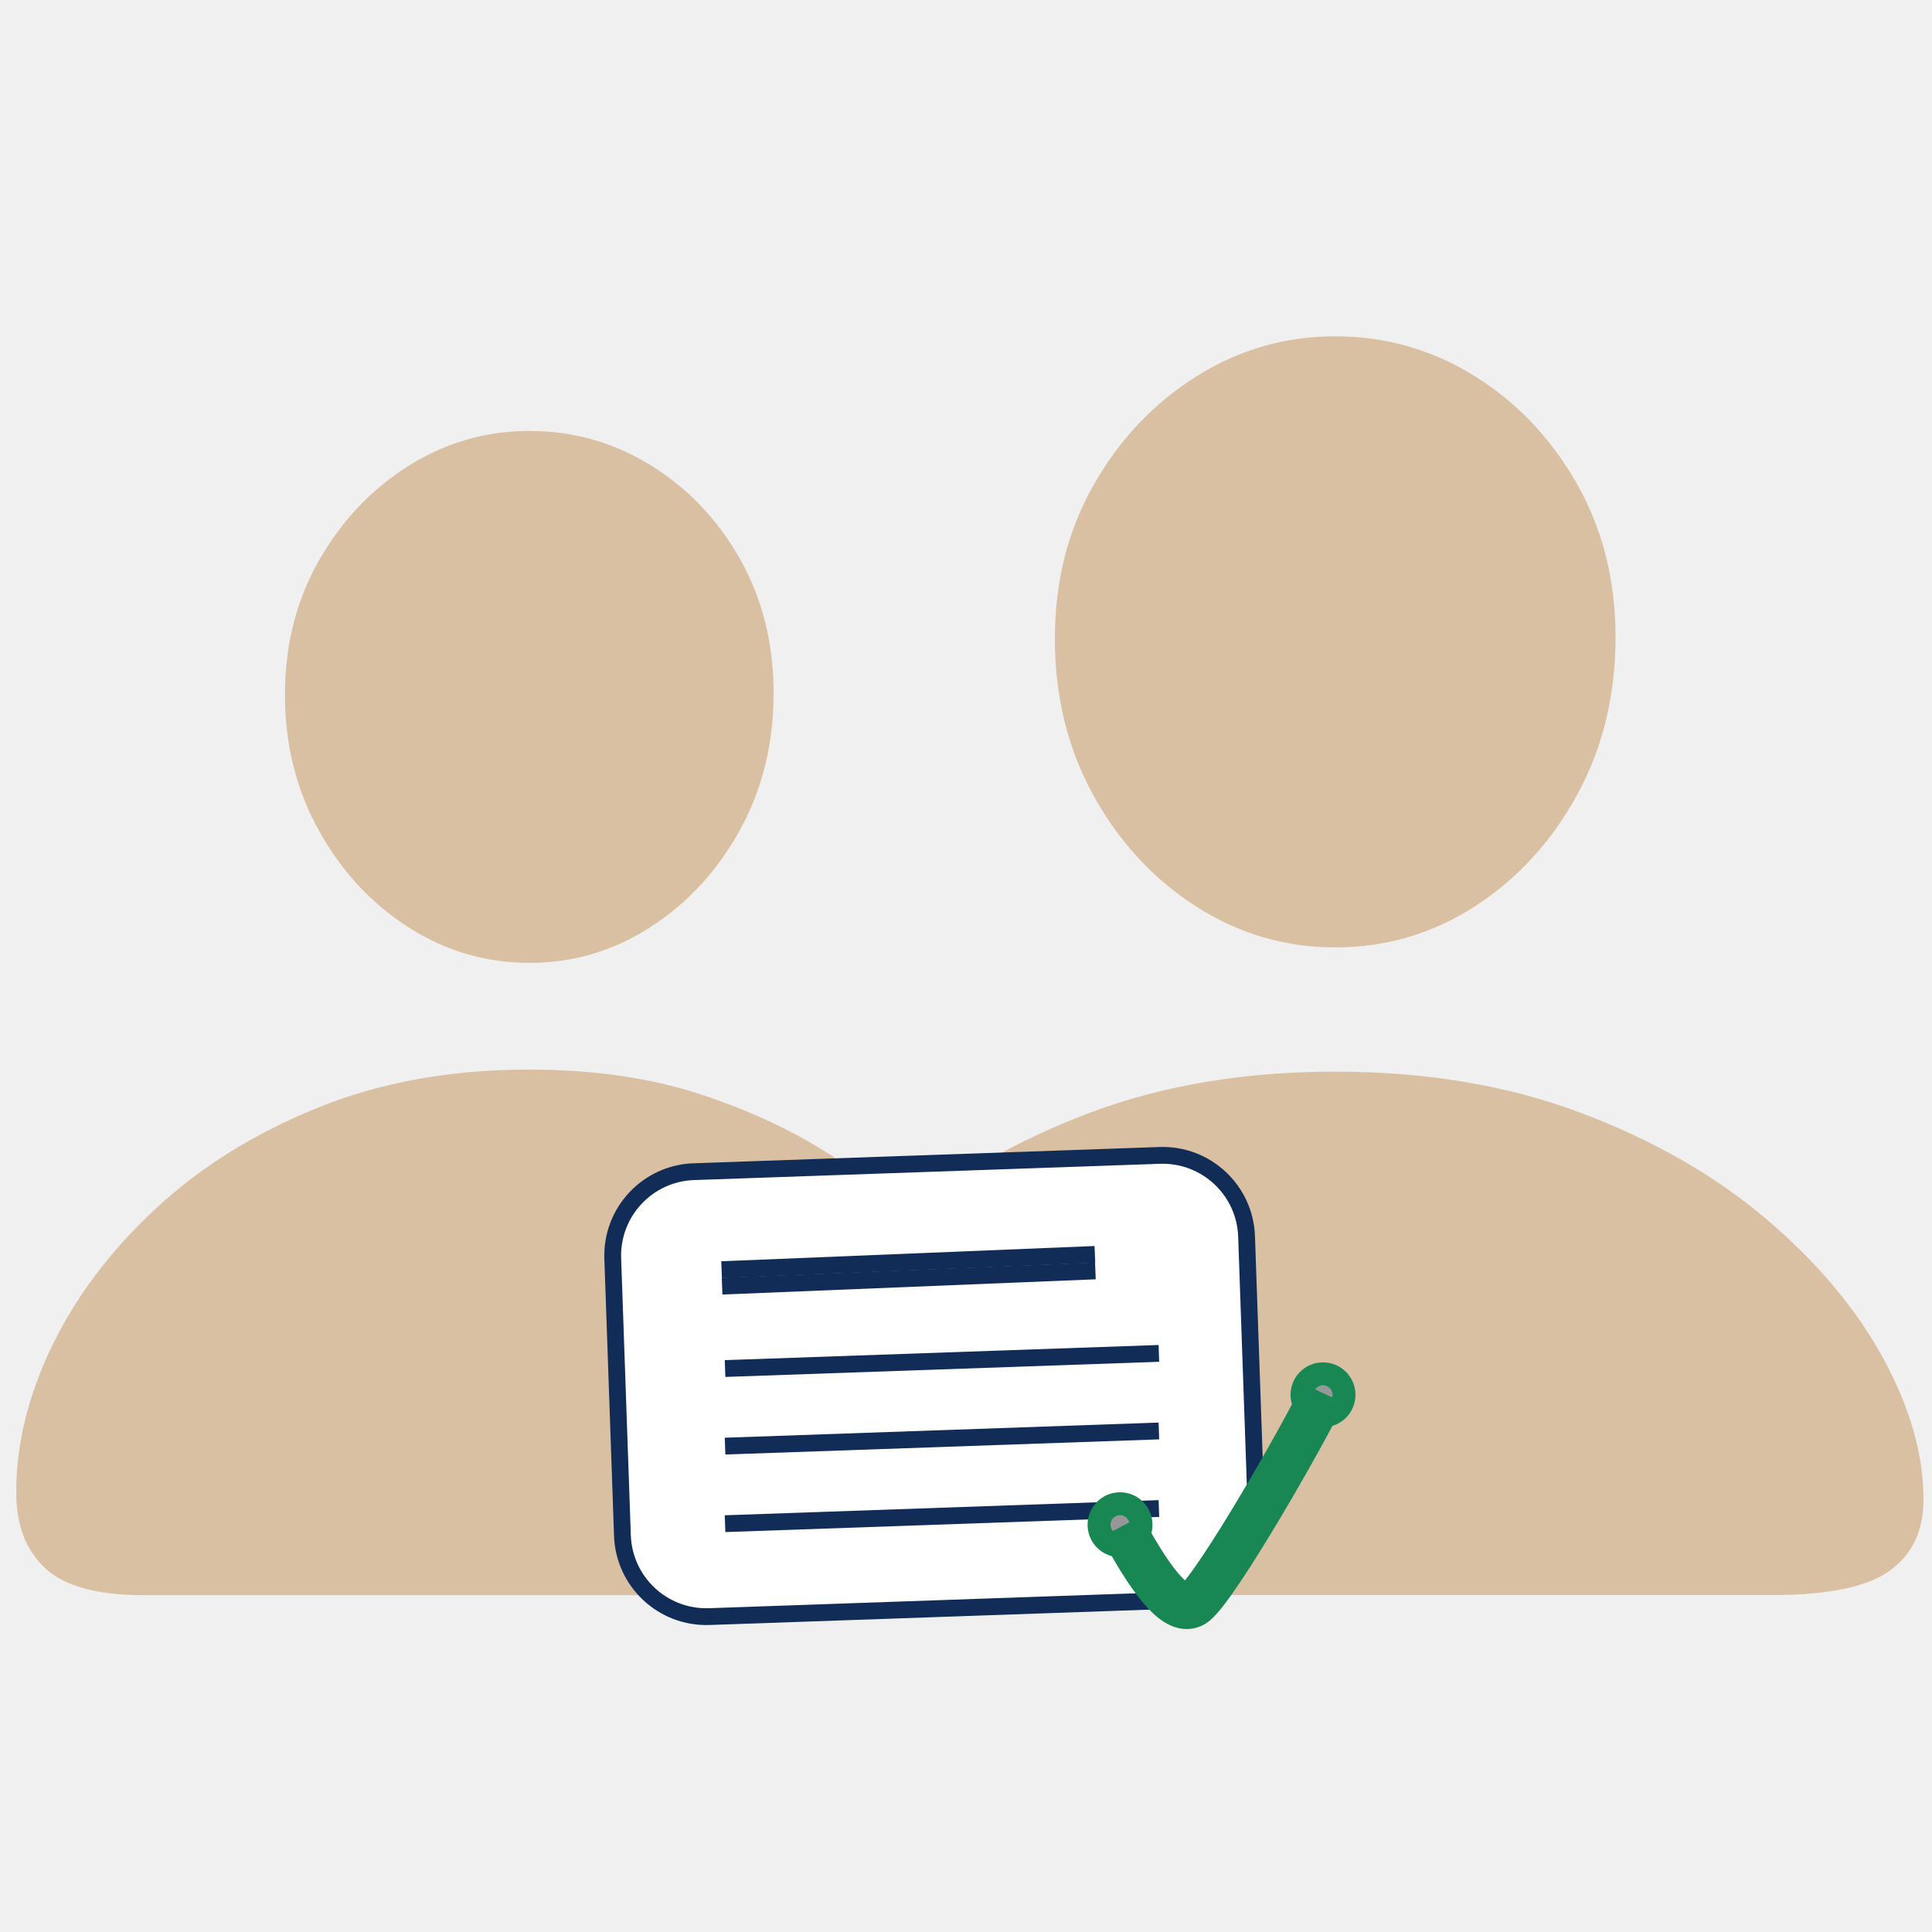
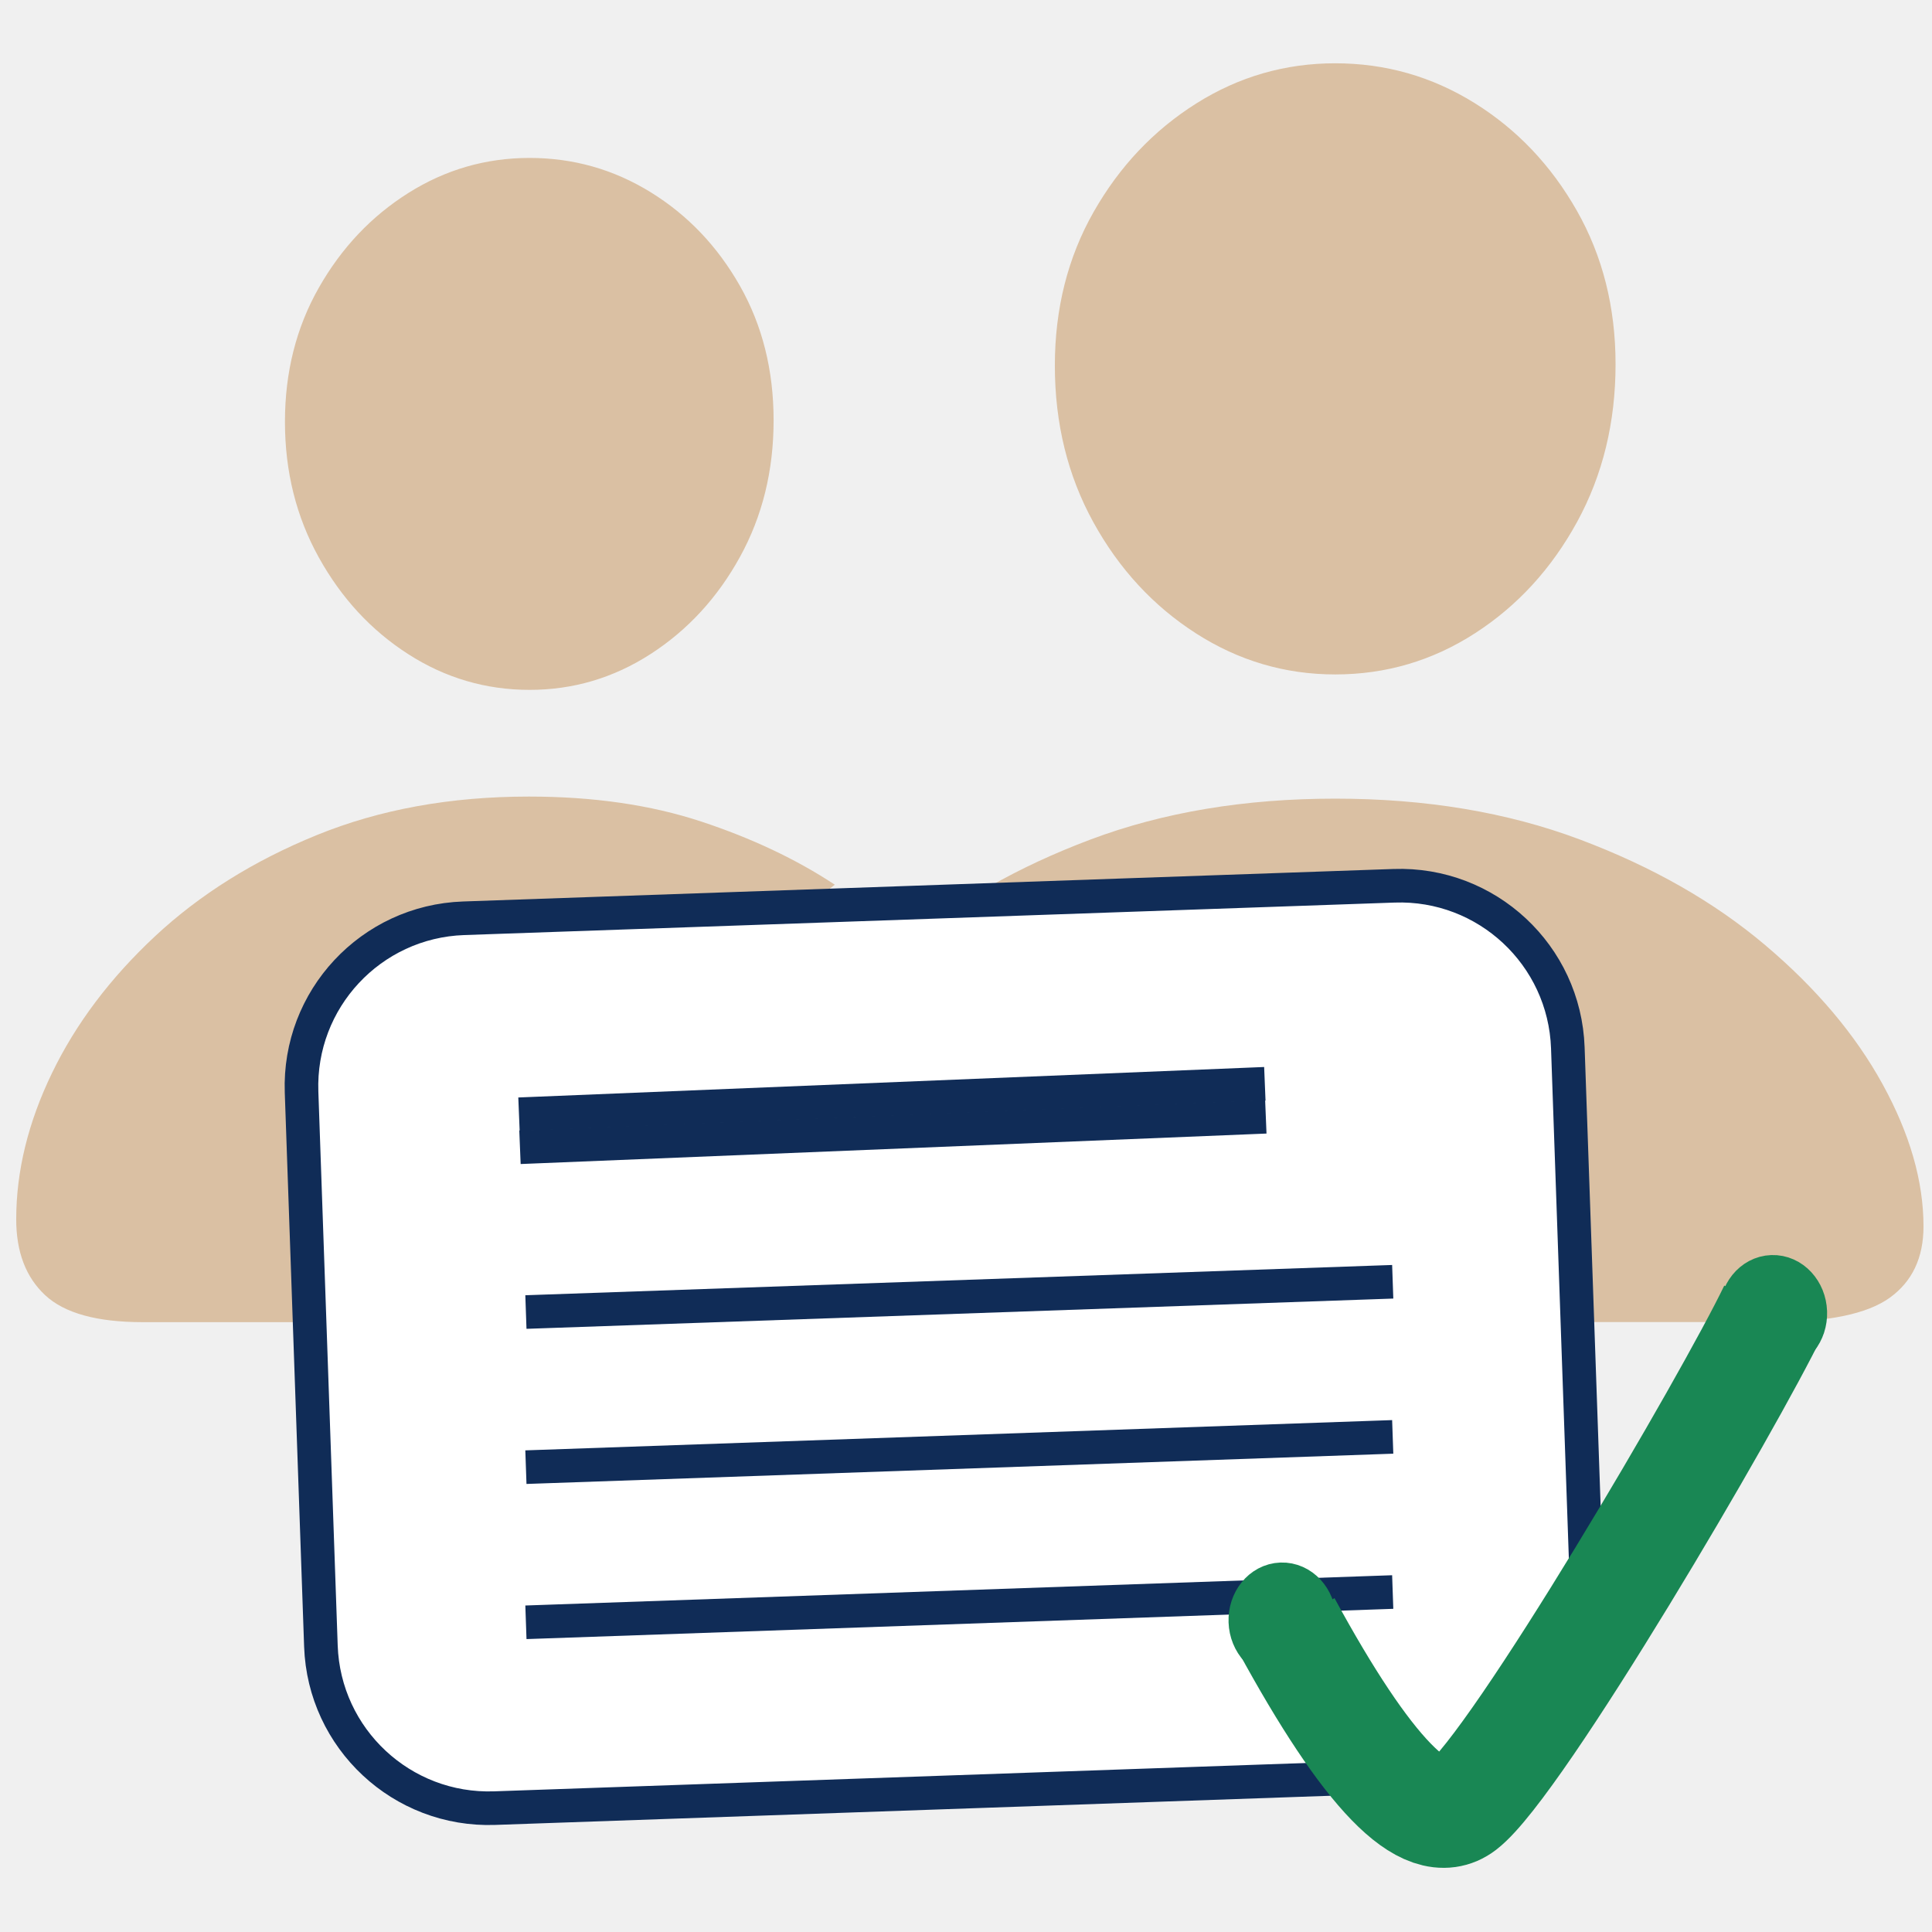
<svg xmlns="http://www.w3.org/2000/svg" width="92px" height="92px" viewBox="0 0 92 92" version="1.1">
  <g id="Artboard" stroke="none" stroke-width="1" fill="none" fill-rule="evenodd">
    <rect fill="#FFFFFF" opacity="0" x="0" y="0" width="92" height="92" />
-     <g id="􀉬" transform="translate(0.7722, 16.0137)" fill="#DAC0A3" fill-rule="nonzero">
+     <g id="􀉬" transform="translate(0.7722, 3.0137)" fill="#DAC0A3" fill-rule="nonzero">
      <path d="M41.979,59.942 C39.314,59.942 37.446,59.556 36.375,58.784 C35.303,58.012 34.767,56.88 34.767,55.388 C34.767,53.239 35.415,50.983 36.709,48.622 C38.004,46.26 39.874,44.05 42.319,41.992 C44.765,39.934 47.713,38.257 51.164,36.961 C54.615,35.665 58.497,35.017 62.809,35.017 C67.122,35.017 71.004,35.665 74.456,36.961 C77.908,38.257 80.851,39.934 83.285,41.992 C85.719,44.05 87.583,46.26 88.879,48.622 C90.175,50.983 90.823,53.239 90.823,55.388 C90.823,56.88 90.287,58.012 89.215,58.784 C88.144,59.556 86.275,59.942 83.61,59.942 L41.979,59.942 Z M62.809,29.102 C60.419,29.102 58.207,28.449 56.173,27.143 C54.139,25.836 52.512,24.072 51.29,21.85 C50.069,19.629 49.459,17.145 49.459,14.398 C49.459,11.684 50.075,9.243 51.306,7.077 C52.538,4.911 54.166,3.19 56.191,1.914 C58.216,0.638 60.422,0 62.809,0 C65.197,0 67.403,0.627 69.428,1.882 C71.452,3.137 73.081,4.847 74.312,7.012 C75.544,9.177 76.159,11.617 76.159,14.331 C76.159,17.102 75.549,19.603 74.33,21.835 C73.11,24.067 71.488,25.836 69.464,27.143 C67.441,28.449 65.222,29.102 62.809,29.102 Z M6.021,59.946 C3.843,59.946 2.296,59.518 1.377,58.661 C0.459,57.805 0,56.602 0,55.05 C0,52.755 0.568,50.432 1.705,48.082 C2.841,45.732 4.476,43.562 6.609,41.571 C8.743,39.581 11.311,37.974 14.313,36.752 C17.315,35.529 20.682,34.918 24.414,34.918 C27.48,34.918 30.214,35.314 32.618,36.107 C35.022,36.9 37.143,37.903 38.981,39.115 C37.137,40.543 35.533,42.188 34.168,44.049 C32.803,45.911 31.737,47.82 30.969,49.776 C30.2,51.733 29.809,53.604 29.796,55.388 C29.782,57.173 30.214,58.692 31.093,59.946 L6.021,59.946 Z M24.446,29.837 C22.363,29.837 20.439,29.272 18.675,28.141 C16.91,27.011 15.489,25.476 14.412,23.536 C13.335,21.597 12.797,19.442 12.797,17.07 C12.797,14.705 13.336,12.575 14.414,10.681 C15.492,8.786 16.914,7.283 18.678,6.173 C20.443,5.062 22.365,4.507 24.446,4.507 C26.527,4.507 28.449,5.052 30.214,6.141 C31.978,7.23 33.395,8.717 34.464,10.601 C35.532,12.485 36.066,14.619 36.066,17.003 C36.066,19.398 35.533,21.566 34.465,23.505 C33.398,25.444 31.982,26.984 30.217,28.125 C28.452,29.267 26.529,29.837 24.446,29.837 Z" id="Shape" />
    </g>
-     <g id="Task-Copy-3" transform="translate(46.5171, 65.9296) rotate(-2) translate(-46.5171, -65.9296)translate(28.9988, 54.9296)">
-       <rect id="Rectangle" stroke="#102C57" stroke-width="0.8" fill="#FFFFFF" x="0.4" y="0.4" width="30.2" height="21.2" rx="4" />
-       <line x1="5.964" y1="6.189" x2="22.941" y2="5.496" id="Line-Copy" stroke="#102C57" stroke-width="0.8" stroke-linecap="square" transform="translate(14.4528, 5.8424) rotate(2) translate(-14.4528, -5.8424)" />
-       <line x1="5.968" y1="5.404" x2="22.945" y2="4.71" id="Line-Copy-2" stroke="#102C57" stroke-width="0.8" stroke-linecap="square" transform="translate(14.4567, 5.0568) rotate(2) translate(-14.4567, -5.0568)" />
-       <line x1="5.962" y1="9.821" x2="25.833" y2="9.821" id="Line-2" stroke="#102C57" stroke-width="0.8" stroke-linecap="square" />
-       <line x1="5.833" y1="13.513" x2="25.704" y2="13.513" id="Line-2-Copy" stroke="#102C57" stroke-width="0.8" stroke-linecap="square" />
-       <line x1="5.704" y1="17.204" x2="25.576" y2="17.204" id="Line-2-Copy-3" stroke="#102C57" stroke-width="0.8" stroke-linecap="square" />
-       <g id="Checked" transform="translate(23.0367, 10.8959)" stroke="#198754">
-         <ellipse id="Oval" stroke-width="1.092" fill="#979797" cx="10.938" cy="1.169" rx="1" ry="1" />
-         <ellipse id="Oval-Copy" stroke-width="1.092" fill="#979797" cx="1.062" cy="7.015" rx="1" ry="1" />
-         <path d="M1.133,7.097 C2.628,10.156 3.744,11.417 4.481,10.88 C5.586,10.073 10.018,2.923 10.954,1.096" id="Path-3" stroke-width="2.184" />
+     <g id="Task-Copy-3" transform="translate(50.534, 64.447) rotate(-2) translate(-50.534, -64.447)translate(14.0165, 41.9467)">
+       <rect id="Rectangle" stroke="#102C57" stroke-width="1.6" fill="#FFFFFF" x="0.8" y="0.8" width="60.335" height="42.4" rx="8" />
+       <line x1="11.916" y1="12.378" x2="45.834" y2="10.992" id="Line-Copy" stroke="#102C57" stroke-width="1.6" stroke-linecap="square" transform="translate(28.8752, 11.6848) rotate(2) translate(-28.8752, -11.6848)" />
+       <line x1="11.924" y1="10.807" x2="45.842" y2="9.421" id="Line-Copy-2" stroke="#102C57" stroke-width="1.6" stroke-linecap="square" transform="translate(28.8832, 10.1137) rotate(2) translate(-28.8832, -10.1137)" />
+       <line x1="11.911" y1="19.643" x2="51.613" y2="19.643" id="Line-2" stroke="#102C57" stroke-width="1.6" stroke-linecap="square" />
+       <line x1="11.653" y1="27.025" x2="51.355" y2="27.025" id="Line-2-Copy" stroke="#102C57" stroke-width="1.6" stroke-linecap="square" />
+       <line x1="11.396" y1="34.408" x2="51.097" y2="34.408" id="Line-2-Copy-3" stroke="#102C57" stroke-width="1.6" stroke-linecap="square" />
+       <g id="Checked" transform="translate(44.0349, 19.0006)" stroke="#198754">
+         <ellipse id="Oval" stroke-width="2.621" fill="#979797" cx="26.434" cy="2.764" rx="1.256" ry="1.453" />
+         <ellipse id="Oval-Copy" stroke-width="2.621" fill="#979797" cx="2.566" cy="16.581" rx="1.256" ry="1.453" />
+         <path d="M2.737,16.774 C6.35,24.005 9.048,26.986 10.829,25.715 C13.5,23.81 24.211,6.909 26.472,2.591" id="Path-3" stroke-width="5.242" />
      </g>
    </g>
  </g>
</svg>
